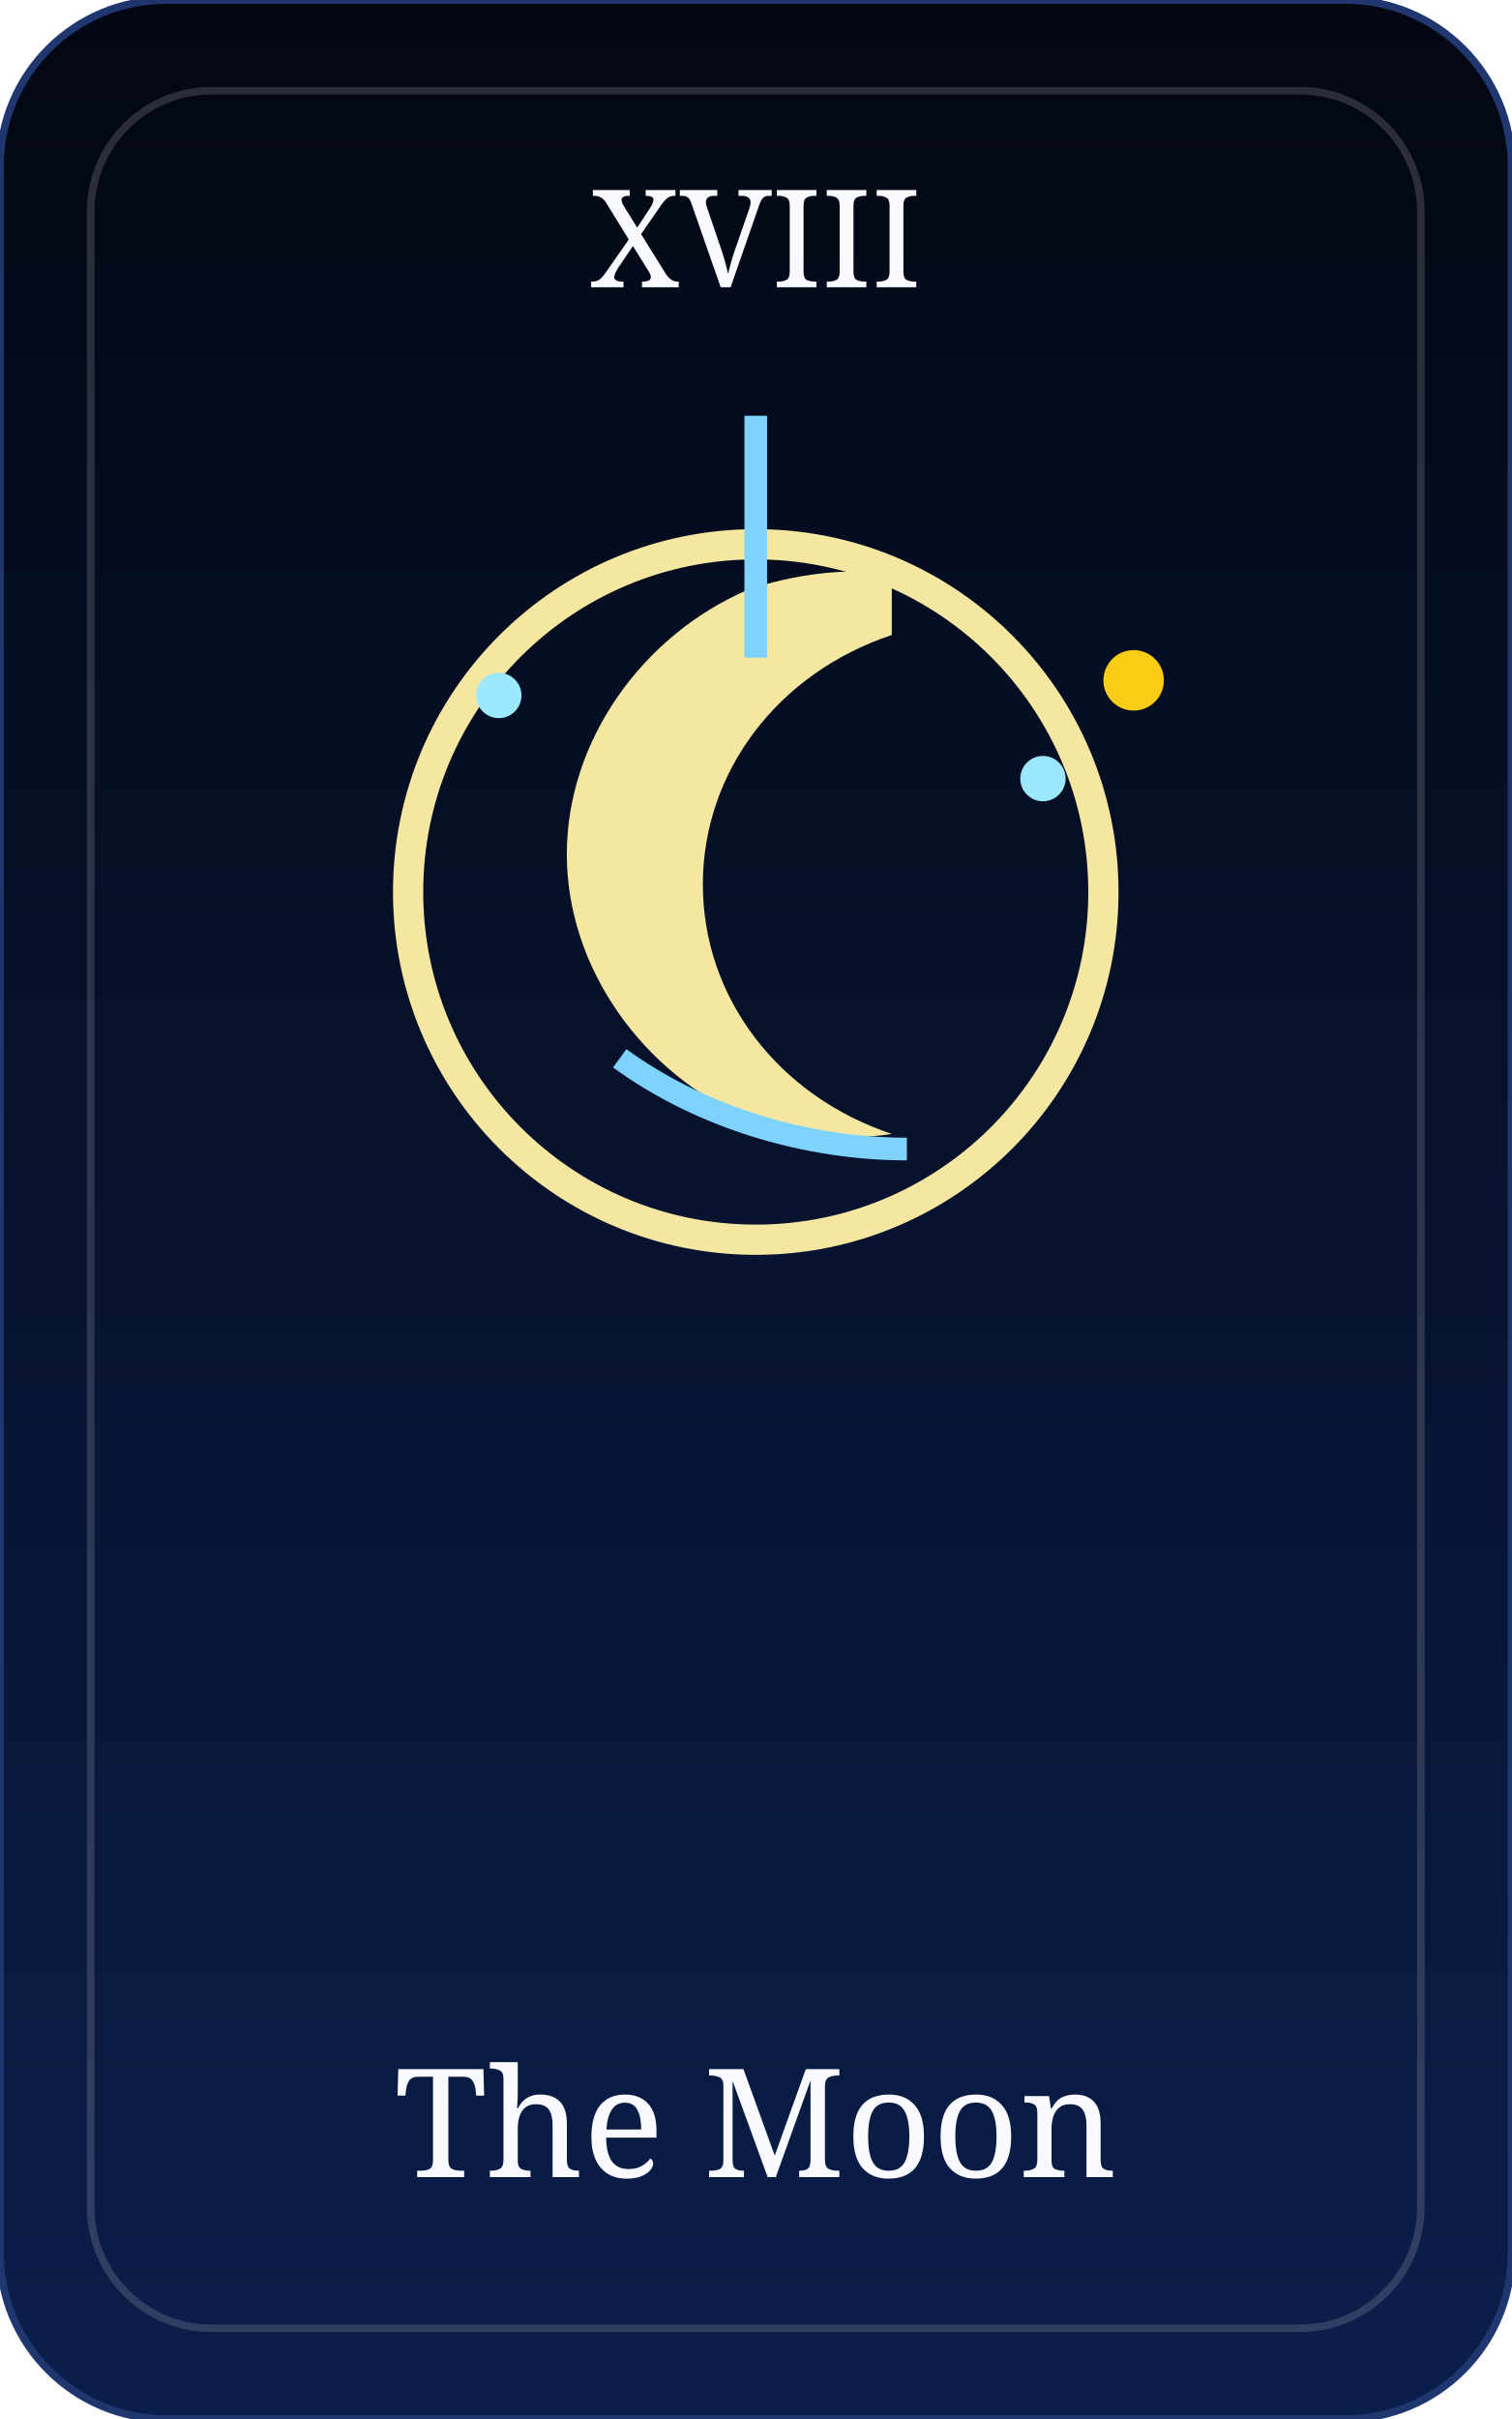
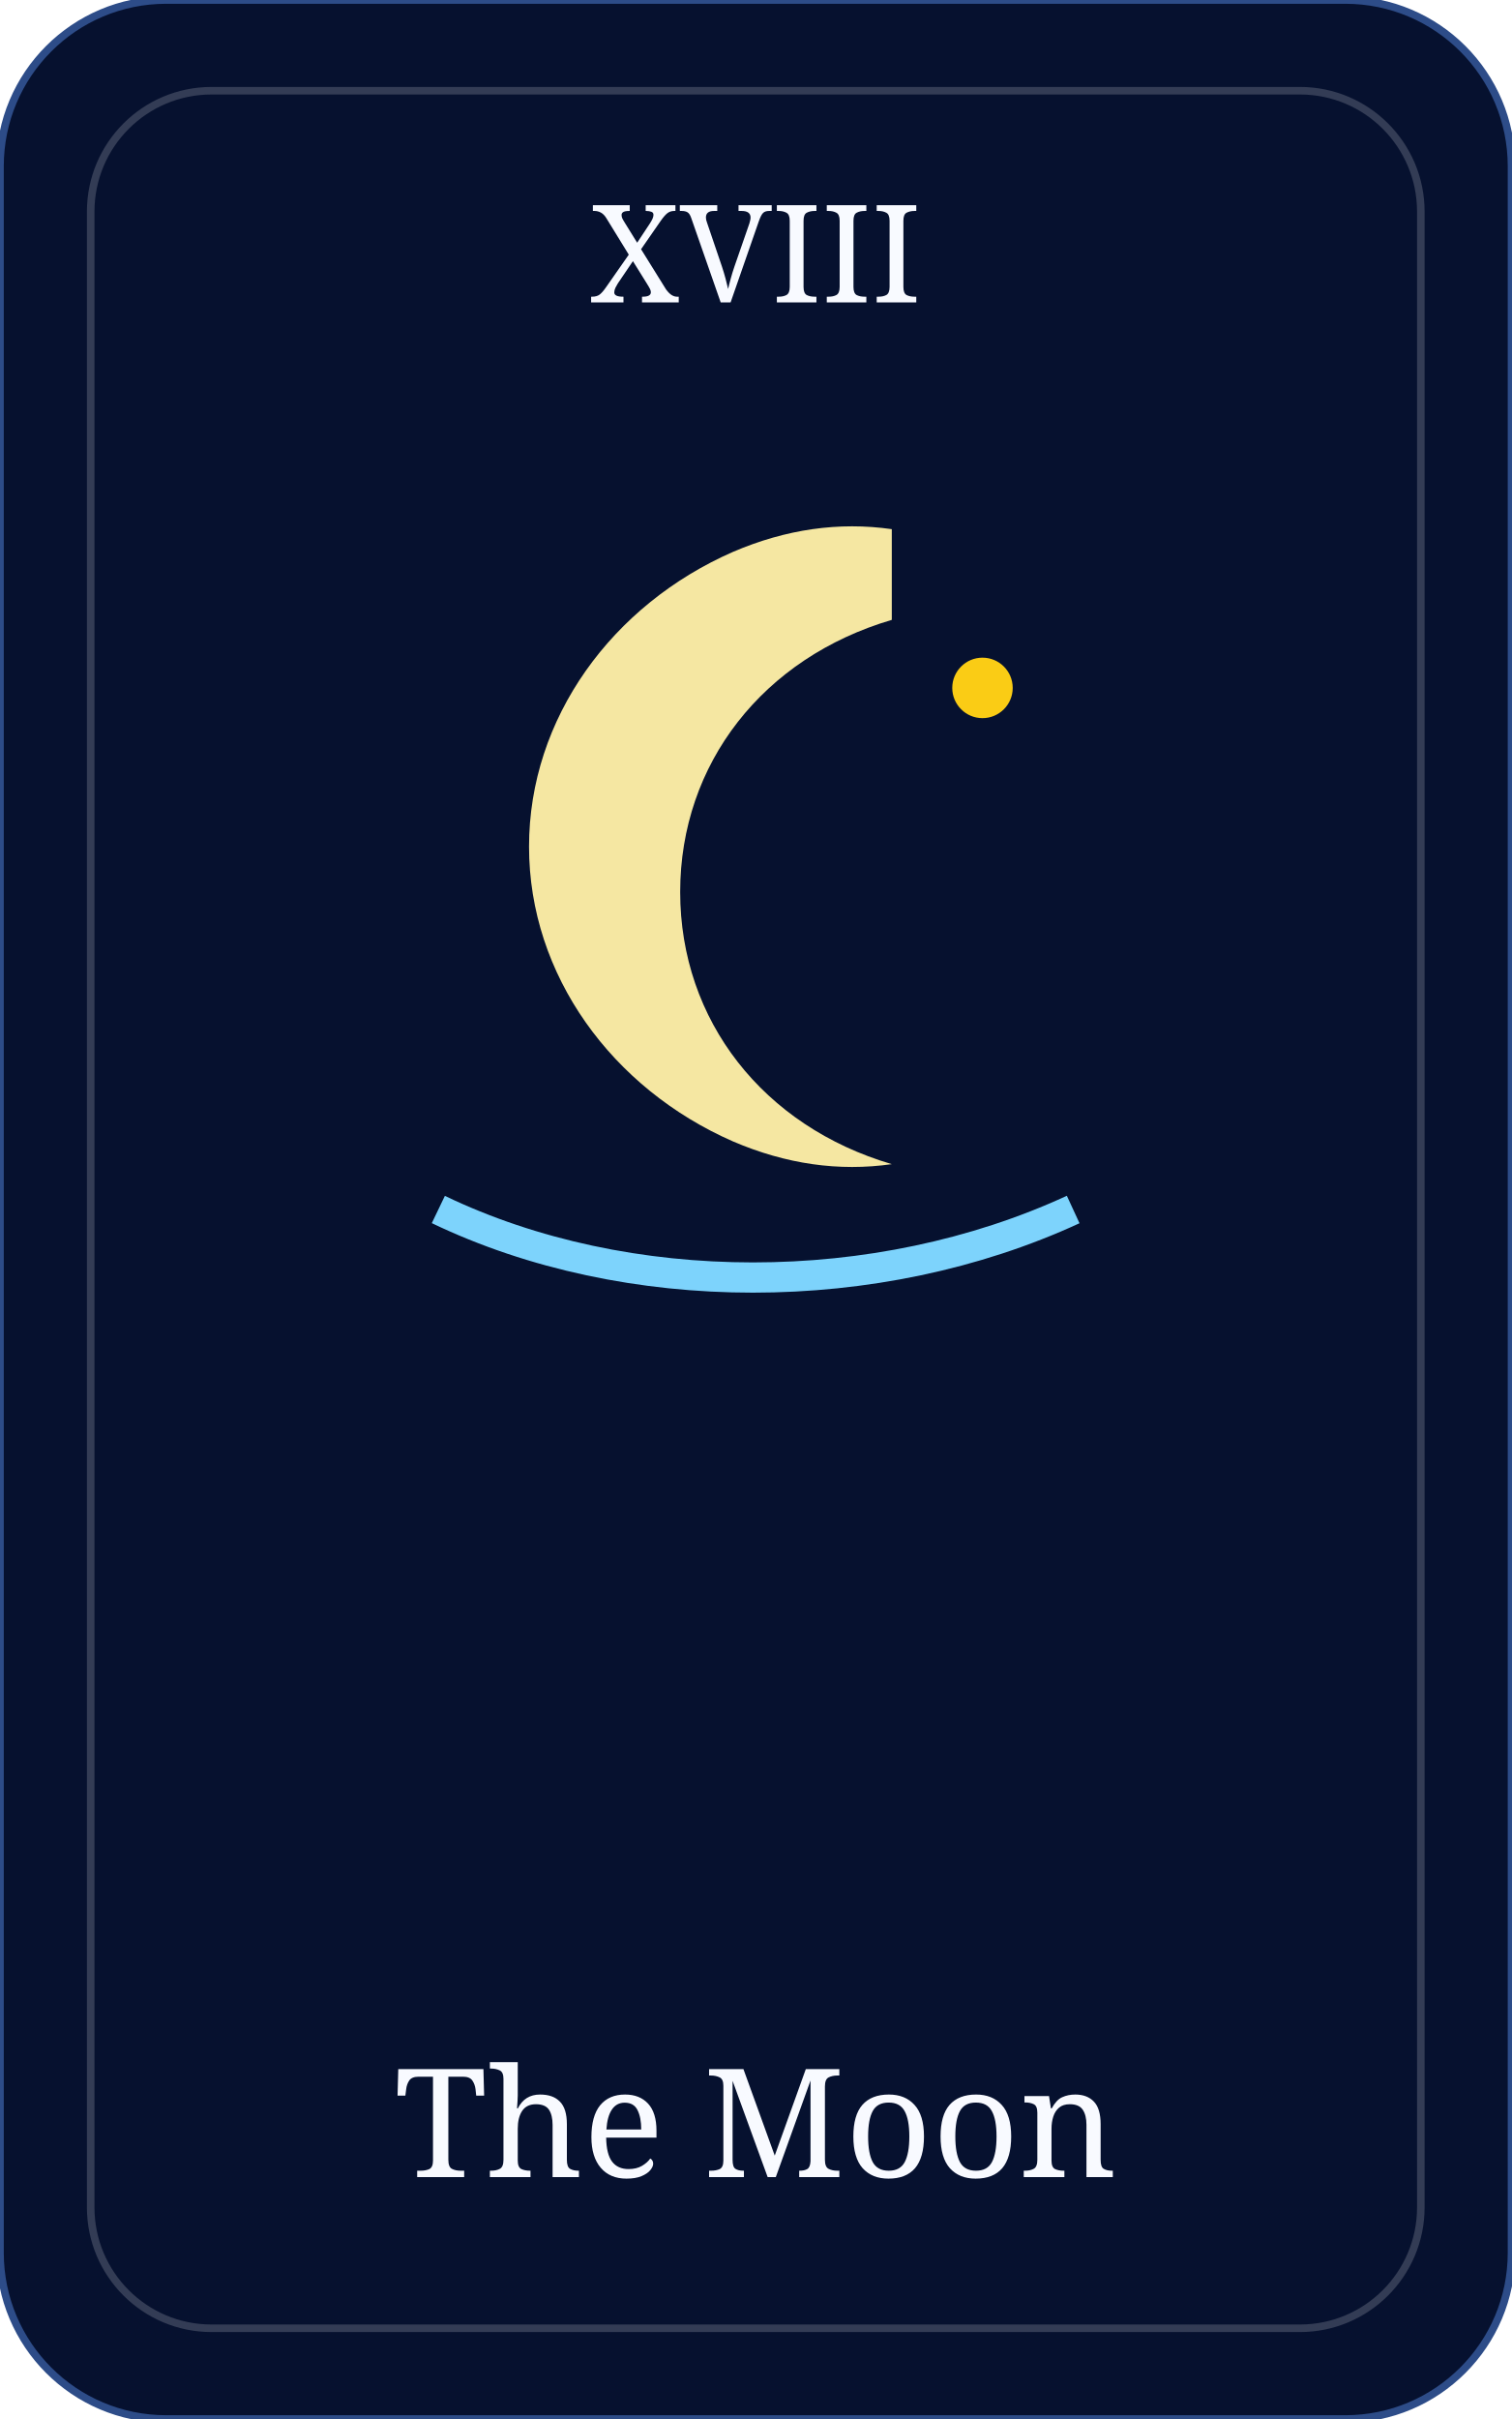
<svg xmlns="http://www.w3.org/2000/svg" viewBox="0 0 200 320">
-   <defs>
-     <linearGradient id="bg" x1="0" x2="0" y1="0" y2="1">
-       <stop offset="0%" stop-color="#030712" />
-       <stop offset="100%" stop-color="#0b1e4b" />
-     </linearGradient>
-   </defs>
-   <rect width="200" height="320" rx="22" fill="url(#bg)" stroke="#20366f" />
-   <rect x="12" y="12" width="176" height="296" rx="16" fill="none" stroke="rgba(255,255,255,.15)" />
-   <text x="100" y="38" fill="#f8faff" font-size="18" text-anchor="middle" font-family="Georgia">XVIII</text>
-   <g>
-     <circle cx="100" cy="118" r="46" fill="none" stroke="#f5e7a2" stroke-width="4" />
-     <path d="M118 84c-15 5-25 18-25 33s10 28 25 33c-6 1-13 0-19-2-14-6-24-20-24-35s10-29 24-35c6-2 13-3 19-2z" fill="#f5e7a2" />
-     <circle cx="150" cy="90" r="4" fill="#facc15" />
-     <circle cx="138" cy="103" r="3" fill="#9be8ff" />
-     <circle cx="66" cy="92" r="3" fill="#9be8ff" />
-     <path d="M100 55v32" stroke="#7dd3fc" stroke-width="3" />
-     <path d="M82 140c11 8 25 12 38 12" stroke="#7dd3fc" stroke-width="3" fill="none" />
-   </g>
+   <rect width="200" height="320" rx="22" fill="#06112f" stroke="#2d4c88" />
+   <rect x="12" y="12" width="176" height="296" rx="16" fill="none" stroke="rgba(255,255,255,.18)" />
+   <text x="100" y="40" fill="#f8faff" font-size="18" text-anchor="middle" font-family="Georgia">XVIII</text>
+   <path d="M118 82c-17 5-28 19-28 36s11 31 28 36c-7 1-14 0-21-3-16-7-27-22-27-39s11-32 27-39c7-3 14-4 21-3z" fill="#f5e7a2" />
+   <circle cx="130" cy="91" r="4" fill="#facc15" />
+   <path d="M58 160c25 12 58 12 84 0" stroke="#7dd3fc" stroke-width="4" fill="none" />
  <text x="100" y="288" fill="#f8faff" font-size="20" text-anchor="middle" font-family="Georgia">The Moon</text>
</svg>
